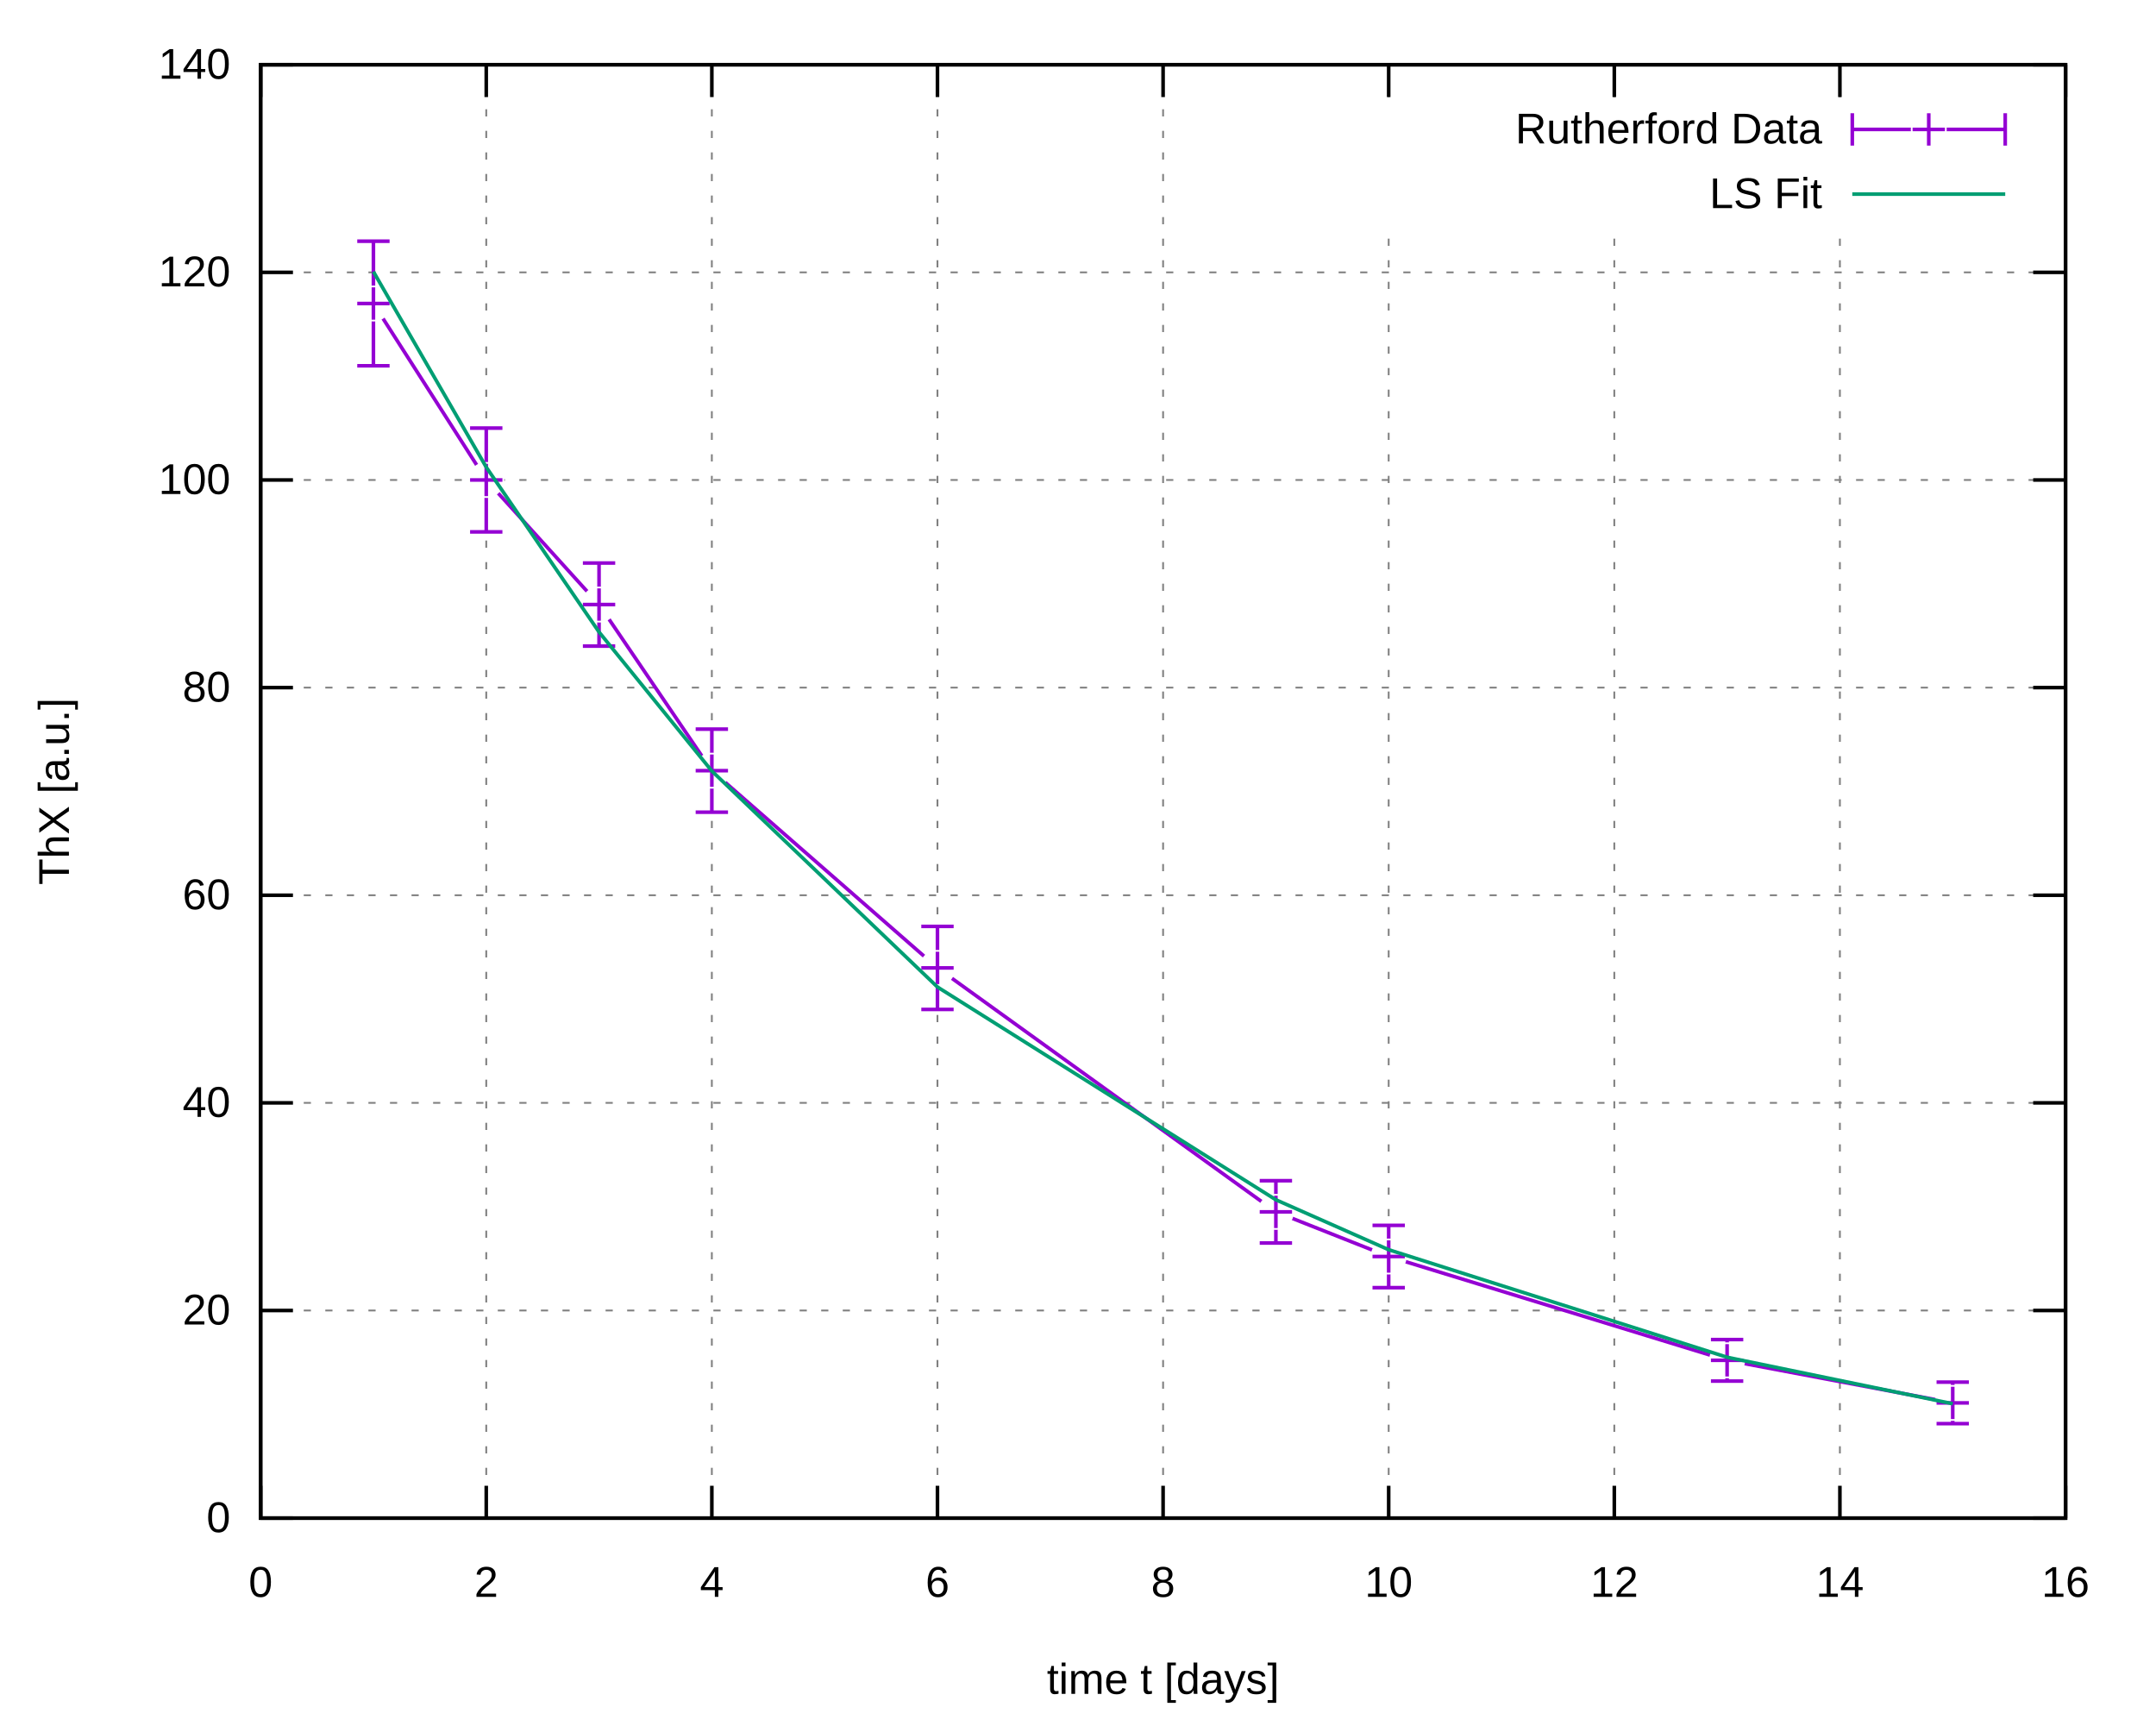
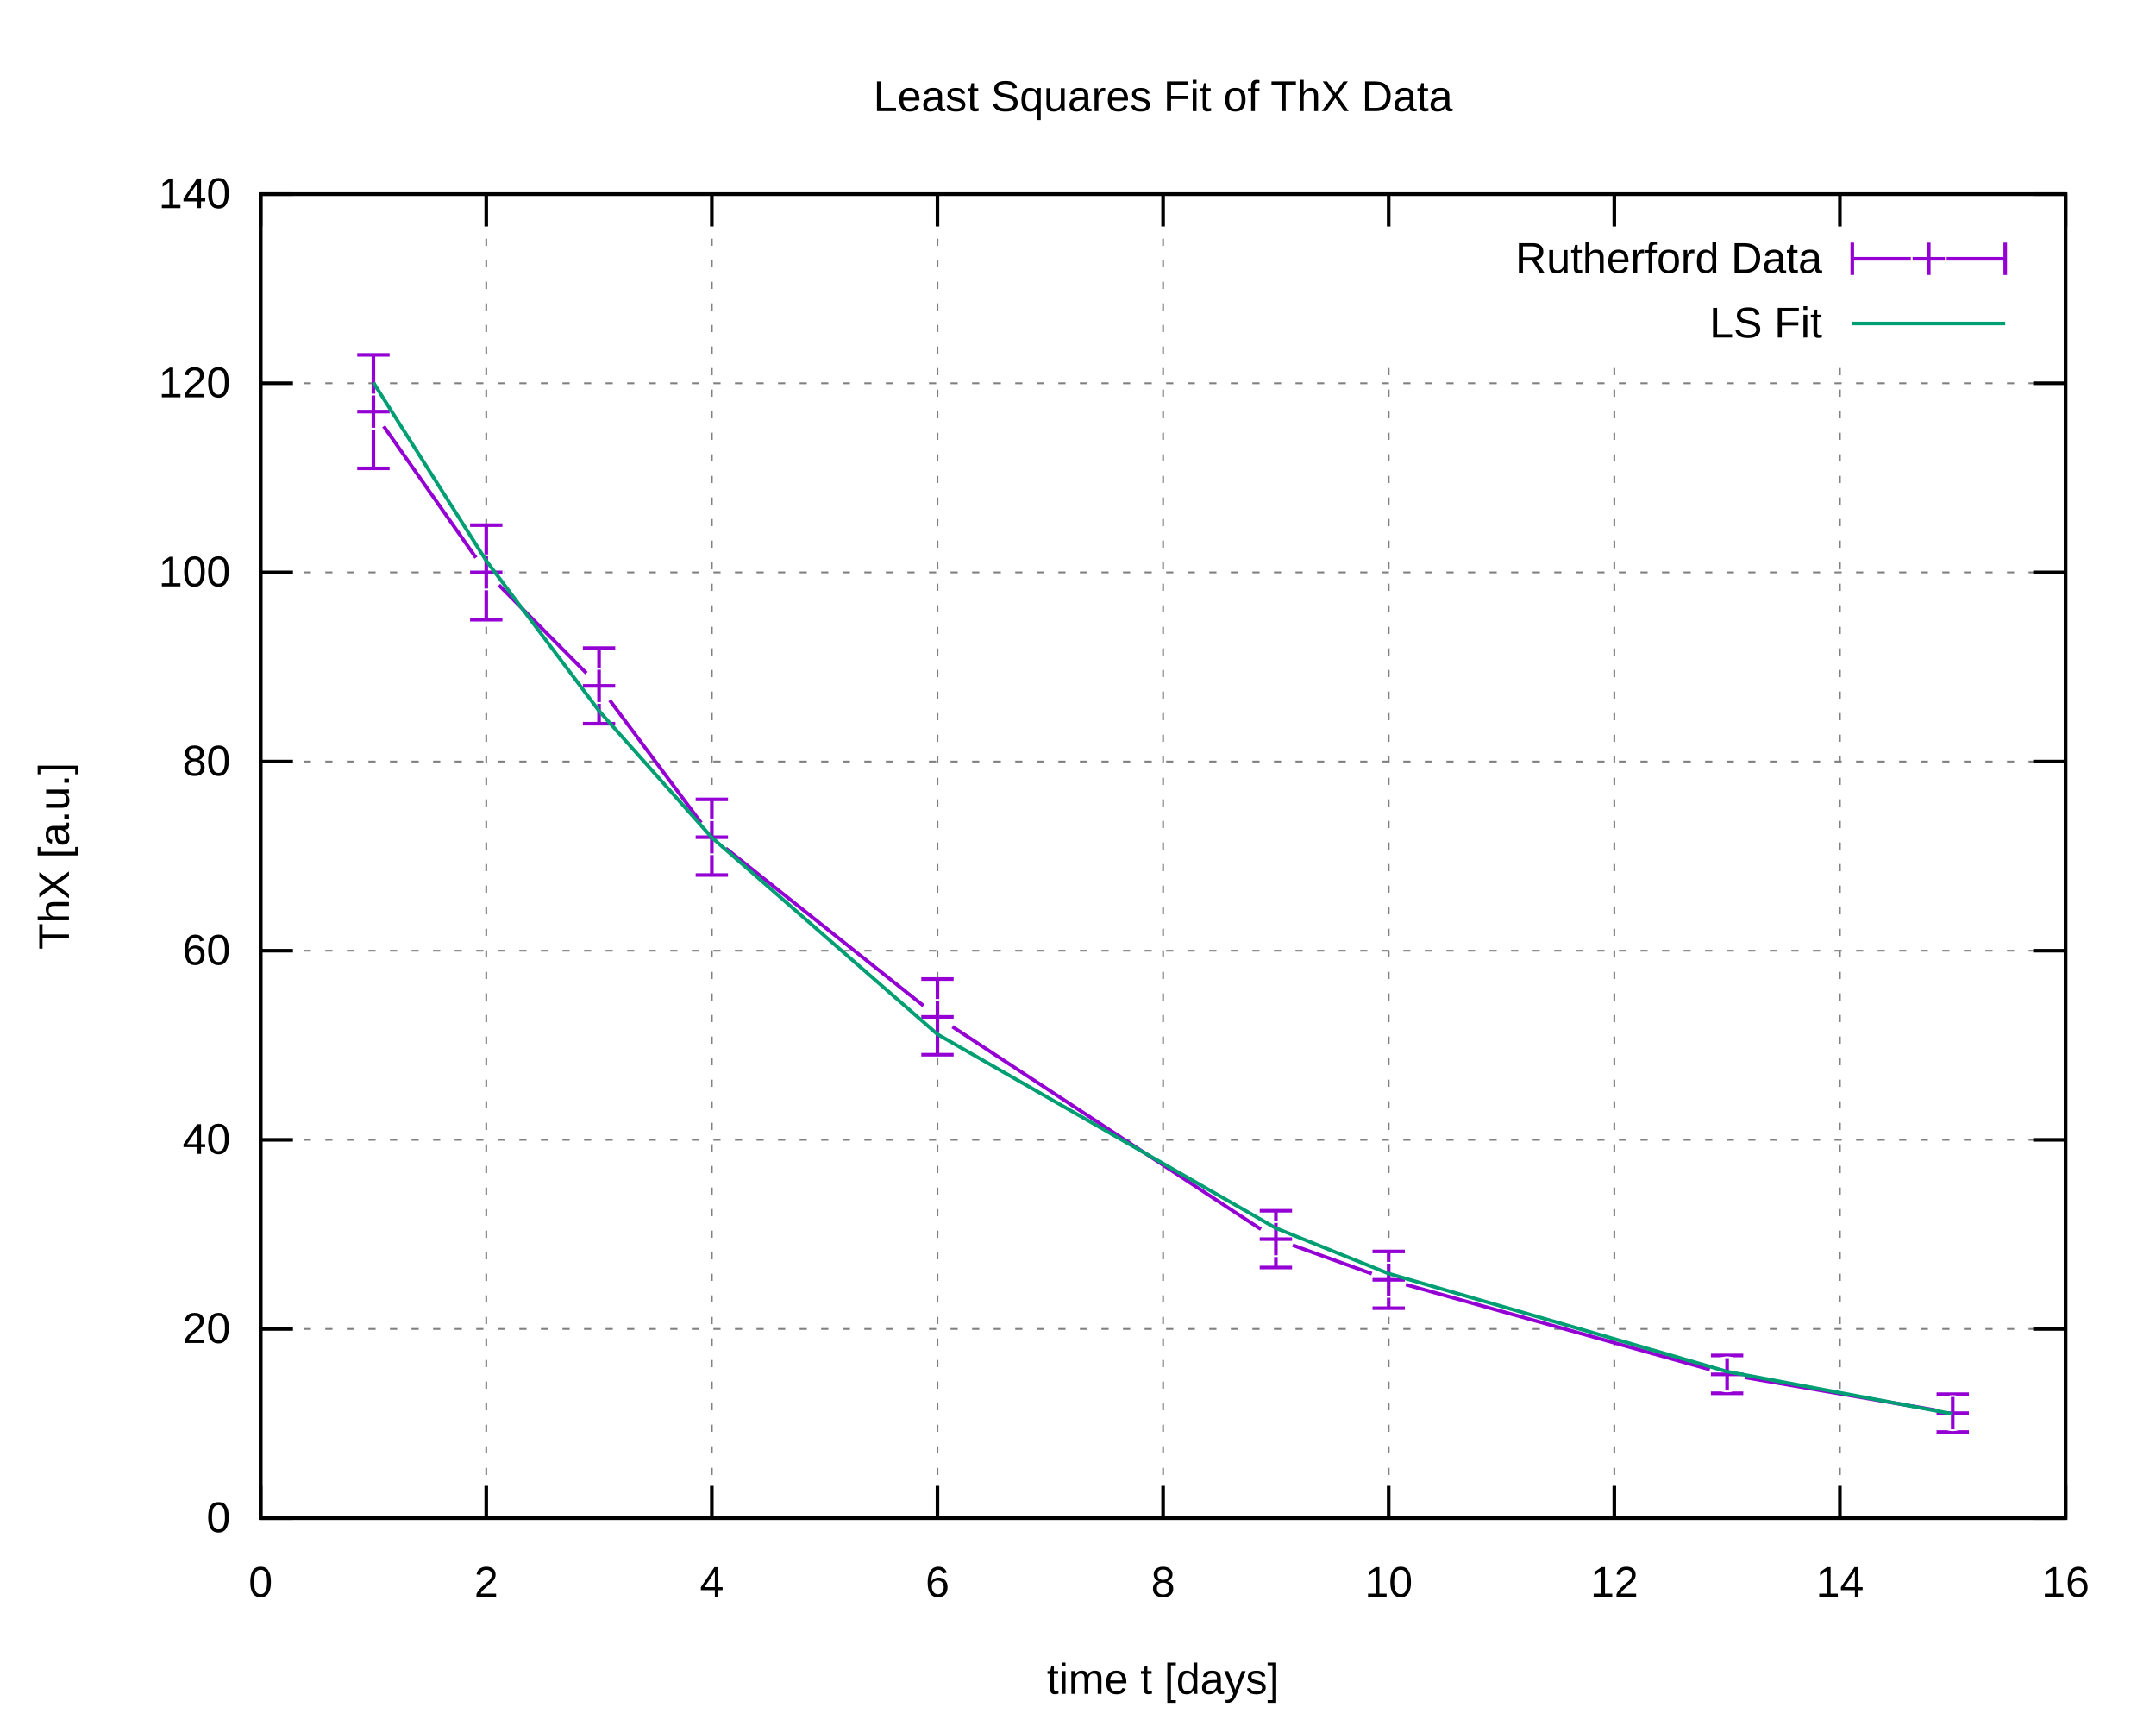
<svg xmlns="http://www.w3.org/2000/svg" xmlns:xlink="http://www.w3.org/1999/xlink" width="600" height="480" viewBox="0 0 600 480">
  <g id="gnuplot_canvas">
    <rect x="0" y="0" width="600" height="480" fill="none" />
    <defs>
      <circle id="gpDot" r="0.5" stroke-width="0.5" stroke="currentColor" />
      <path id="gpPt0" stroke-width="0.222" stroke="currentColor" d="M-1,0 h2 M0,-1 v2" />
      <path id="gpPt1" stroke-width="0.222" stroke="currentColor" d="M-1,-1 L1,1 M1,-1 L-1,1" />
      <path id="gpPt2" stroke-width="0.222" stroke="currentColor" d="M-1,0 L1,0 M0,-1 L0,1 M-1,-1 L1,1 M-1,1 L1,-1" />
      <rect id="gpPt3" stroke-width="0.222" stroke="currentColor" x="-1" y="-1" width="2" height="2" />
      <rect id="gpPt4" stroke-width="0.222" stroke="currentColor" fill="currentColor" x="-1" y="-1" width="2" height="2" />
      <circle id="gpPt5" stroke-width="0.222" stroke="currentColor" cx="0" cy="0" r="1" />
      <use xlink:href="#gpPt5" id="gpPt6" fill="currentColor" stroke="none" />
      <path id="gpPt7" stroke-width="0.222" stroke="currentColor" d="M0,-1.33 L-1.33,0.67 L1.33,0.67 z" />
      <use xlink:href="#gpPt7" id="gpPt8" fill="currentColor" stroke="none" />
      <use xlink:href="#gpPt7" id="gpPt9" stroke="currentColor" transform="rotate(180)" />
      <use xlink:href="#gpPt9" id="gpPt10" fill="currentColor" stroke="none" />
      <use xlink:href="#gpPt3" id="gpPt11" stroke="currentColor" transform="rotate(45)" />
      <use xlink:href="#gpPt11" id="gpPt12" fill="currentColor" stroke="none" />
      <path id="gpPt13" stroke-width="0.222" stroke="currentColor" d="M0,1.330 L1.265,0.411 L0.782,-1.067 L-0.782,-1.076 L-1.265,0.411 z" />
      <use xlink:href="#gpPt13" id="gpPt14" fill="currentColor" stroke="none" />
      <filter id="textbox" filterUnits="objectBoundingBox" x="0" y="0" height="1" width="1">
        <feFlood flood-color="white" flood-opacity="1" result="bgnd" />
        <feComposite in="SourceGraphic" in2="bgnd" operator="atop" />
      </filter>
      <filter id="greybox" filterUnits="objectBoundingBox" x="0" y="0" height="1" width="1">
        <feFlood flood-color="lightgrey" flood-opacity="1" result="grey" />
        <feComposite in="SourceGraphic" in2="grey" operator="atop" />
      </filter>
    </defs>
    <g fill="none" color="white" stroke="currentColor" stroke-width="1.00" stroke-linecap="butt" stroke-linejoin="miter">
</g>
    <g fill="none" color="black" stroke="currentColor" stroke-width="1.00" stroke-linecap="butt" stroke-linejoin="miter">
</g>
    <g fill="none" color="black" stroke="black" stroke-width="0.50" stroke-linecap="butt" stroke-linejoin="miter">
</g>
    <g fill="none" color="gray" stroke="currentColor" stroke-width="0.50" stroke-linecap="butt" stroke-linejoin="miter">
      <path stroke="gray" stroke-dasharray="2,4" class="gridline" d="M72.53,422.40 L574.82,422.40  " />
    </g>
    <g fill="none" color="gray" stroke="gray" stroke-width="1.00" stroke-linecap="butt" stroke-linejoin="miter">
</g>
    <g fill="none" color="black" stroke="currentColor" stroke-width="1.00" stroke-linecap="butt" stroke-linejoin="miter">
      <path stroke="black" d="M72.53,422.40 L81.53,422.40 M574.82,422.40 L565.82,422.40  " />
      <g transform="translate(64.14,426.30)" stroke="none" fill="black" font-family="Arial" font-size="12.00" text-anchor="end">
        <text>
          <tspan font-family="Arial"> 0</tspan>
        </text>
      </g>
    </g>
    <g fill="none" color="black" stroke="currentColor" stroke-width="1.00" stroke-linecap="butt" stroke-linejoin="miter">
</g>
    <g fill="none" color="black" stroke="black" stroke-width="0.50" stroke-linecap="butt" stroke-linejoin="miter">
</g>
    <g fill="none" color="gray" stroke="currentColor" stroke-width="0.50" stroke-linecap="butt" stroke-linejoin="miter">
-       <path stroke="gray" stroke-dasharray="2,4" class="gridline" d="M72.53,364.63 L574.82,364.63  " />
-     </g>
-     <g fill="none" color="gray" stroke="gray" stroke-width="1.00" stroke-linecap="butt" stroke-linejoin="miter">
- </g>
-     <g fill="none" color="black" stroke="currentColor" stroke-width="1.00" stroke-linecap="butt" stroke-linejoin="miter">
-       <path stroke="black" d="M72.53,364.63 L81.53,364.63 M574.82,364.63 L565.82,364.63  " />
-       <g transform="translate(64.14,368.53)" stroke="none" fill="black" font-family="Arial" font-size="12.00" text-anchor="end">
+       <path stroke="gray" stroke-dasharray="2,4" class="gridline" d="M72.53,369.77 L574.82,369.77  " />
+     </g>
+     <g fill="none" color="gray" stroke="gray" stroke-width="1.00" stroke-linecap="butt" stroke-linejoin="miter">
+ </g>
+     <g fill="none" color="black" stroke="currentColor" stroke-width="1.00" stroke-linecap="butt" stroke-linejoin="miter">
+       <path stroke="black" d="M72.53,369.77 L81.53,369.77 M574.82,369.77 L565.82,369.77  " />
+       <g transform="translate(64.14,373.67)" stroke="none" fill="black" font-family="Arial" font-size="12.00" text-anchor="end">
        <text>
          <tspan font-family="Arial"> 20</tspan>
        </text>
      </g>
    </g>
    <g fill="none" color="black" stroke="currentColor" stroke-width="1.00" stroke-linecap="butt" stroke-linejoin="miter">
</g>
    <g fill="none" color="black" stroke="black" stroke-width="0.50" stroke-linecap="butt" stroke-linejoin="miter">
</g>
    <g fill="none" color="gray" stroke="currentColor" stroke-width="0.50" stroke-linecap="butt" stroke-linejoin="miter">
-       <path stroke="gray" stroke-dasharray="2,4" class="gridline" d="M72.53,306.86 L574.82,306.86  " />
-     </g>
-     <g fill="none" color="gray" stroke="gray" stroke-width="1.00" stroke-linecap="butt" stroke-linejoin="miter">
- </g>
-     <g fill="none" color="black" stroke="currentColor" stroke-width="1.00" stroke-linecap="butt" stroke-linejoin="miter">
-       <path stroke="black" d="M72.53,306.86 L81.53,306.86 M574.82,306.86 L565.82,306.86  " />
-       <g transform="translate(64.14,310.76)" stroke="none" fill="black" font-family="Arial" font-size="12.00" text-anchor="end">
+       <path stroke="gray" stroke-dasharray="2,4" class="gridline" d="M72.53,317.15 L574.82,317.15  " />
+     </g>
+     <g fill="none" color="gray" stroke="gray" stroke-width="1.00" stroke-linecap="butt" stroke-linejoin="miter">
+ </g>
+     <g fill="none" color="black" stroke="currentColor" stroke-width="1.00" stroke-linecap="butt" stroke-linejoin="miter">
+       <path stroke="black" d="M72.53,317.15 L81.53,317.15 M574.82,317.15 L565.82,317.15  " />
+       <g transform="translate(64.14,321.05)" stroke="none" fill="black" font-family="Arial" font-size="12.00" text-anchor="end">
        <text>
          <tspan font-family="Arial"> 40</tspan>
        </text>
      </g>
    </g>
    <g fill="none" color="black" stroke="currentColor" stroke-width="1.00" stroke-linecap="butt" stroke-linejoin="miter">
</g>
    <g fill="none" color="black" stroke="black" stroke-width="0.50" stroke-linecap="butt" stroke-linejoin="miter">
</g>
    <g fill="none" color="gray" stroke="currentColor" stroke-width="0.50" stroke-linecap="butt" stroke-linejoin="miter">
-       <path stroke="gray" stroke-dasharray="2,4" class="gridline" d="M72.53,249.09 L574.82,249.09  " />
-     </g>
-     <g fill="none" color="gray" stroke="gray" stroke-width="1.00" stroke-linecap="butt" stroke-linejoin="miter">
- </g>
-     <g fill="none" color="black" stroke="currentColor" stroke-width="1.00" stroke-linecap="butt" stroke-linejoin="miter">
-       <path stroke="black" d="M72.53,249.09 L81.53,249.09 M574.82,249.09 L565.82,249.09  " />
-       <g transform="translate(64.14,252.99)" stroke="none" fill="black" font-family="Arial" font-size="12.00" text-anchor="end">
+       <path stroke="gray" stroke-dasharray="2,4" class="gridline" d="M72.53,264.52 L574.82,264.52  " />
+     </g>
+     <g fill="none" color="gray" stroke="gray" stroke-width="1.00" stroke-linecap="butt" stroke-linejoin="miter">
+ </g>
+     <g fill="none" color="black" stroke="currentColor" stroke-width="1.00" stroke-linecap="butt" stroke-linejoin="miter">
+       <path stroke="black" d="M72.53,264.52 L81.53,264.52 M574.82,264.52 L565.82,264.52  " />
+       <g transform="translate(64.14,268.42)" stroke="none" fill="black" font-family="Arial" font-size="12.00" text-anchor="end">
        <text>
          <tspan font-family="Arial"> 60</tspan>
        </text>
      </g>
    </g>
    <g fill="none" color="black" stroke="currentColor" stroke-width="1.00" stroke-linecap="butt" stroke-linejoin="miter">
</g>
    <g fill="none" color="black" stroke="black" stroke-width="0.50" stroke-linecap="butt" stroke-linejoin="miter">
</g>
    <g fill="none" color="gray" stroke="currentColor" stroke-width="0.50" stroke-linecap="butt" stroke-linejoin="miter">
-       <path stroke="gray" stroke-dasharray="2,4" class="gridline" d="M72.53,191.32 L574.82,191.32  " />
-     </g>
-     <g fill="none" color="gray" stroke="gray" stroke-width="1.00" stroke-linecap="butt" stroke-linejoin="miter">
- </g>
-     <g fill="none" color="black" stroke="currentColor" stroke-width="1.00" stroke-linecap="butt" stroke-linejoin="miter">
-       <path stroke="black" d="M72.53,191.32 L81.53,191.32 M574.82,191.32 L565.82,191.32  " />
-       <g transform="translate(64.14,195.22)" stroke="none" fill="black" font-family="Arial" font-size="12.00" text-anchor="end">
+       <path stroke="gray" stroke-dasharray="2,4" class="gridline" d="M72.53,211.89 L574.82,211.89  " />
+     </g>
+     <g fill="none" color="gray" stroke="gray" stroke-width="1.00" stroke-linecap="butt" stroke-linejoin="miter">
+ </g>
+     <g fill="none" color="black" stroke="currentColor" stroke-width="1.00" stroke-linecap="butt" stroke-linejoin="miter">
+       <path stroke="black" d="M72.53,211.89 L81.53,211.89 M574.82,211.89 L565.82,211.89  " />
+       <g transform="translate(64.14,215.79)" stroke="none" fill="black" font-family="Arial" font-size="12.00" text-anchor="end">
        <text>
          <tspan font-family="Arial"> 80</tspan>
        </text>
      </g>
    </g>
    <g fill="none" color="black" stroke="currentColor" stroke-width="1.00" stroke-linecap="butt" stroke-linejoin="miter">
</g>
    <g fill="none" color="black" stroke="black" stroke-width="0.50" stroke-linecap="butt" stroke-linejoin="miter">
</g>
    <g fill="none" color="gray" stroke="currentColor" stroke-width="0.50" stroke-linecap="butt" stroke-linejoin="miter">
-       <path stroke="gray" stroke-dasharray="2,4" class="gridline" d="M72.53,133.55 L574.82,133.55  " />
-     </g>
-     <g fill="none" color="gray" stroke="gray" stroke-width="1.00" stroke-linecap="butt" stroke-linejoin="miter">
- </g>
-     <g fill="none" color="black" stroke="currentColor" stroke-width="1.00" stroke-linecap="butt" stroke-linejoin="miter">
-       <path stroke="black" d="M72.53,133.55 L81.53,133.55 M574.82,133.55 L565.82,133.55  " />
-       <g transform="translate(64.14,137.45)" stroke="none" fill="black" font-family="Arial" font-size="12.00" text-anchor="end">
+       <path stroke="gray" stroke-dasharray="2,4" class="gridline" d="M72.53,159.26 L574.82,159.26  " />
+     </g>
+     <g fill="none" color="gray" stroke="gray" stroke-width="1.00" stroke-linecap="butt" stroke-linejoin="miter">
+ </g>
+     <g fill="none" color="black" stroke="currentColor" stroke-width="1.00" stroke-linecap="butt" stroke-linejoin="miter">
+       <path stroke="black" d="M72.53,159.26 L81.53,159.26 M574.82,159.26 L565.82,159.26  " />
+       <g transform="translate(64.14,163.16)" stroke="none" fill="black" font-family="Arial" font-size="12.00" text-anchor="end">
        <text>
          <tspan font-family="Arial"> 100</tspan>
        </text>
      </g>
    </g>
    <g fill="none" color="black" stroke="currentColor" stroke-width="1.00" stroke-linecap="butt" stroke-linejoin="miter">
</g>
    <g fill="none" color="black" stroke="black" stroke-width="0.50" stroke-linecap="butt" stroke-linejoin="miter">
</g>
    <g fill="none" color="gray" stroke="currentColor" stroke-width="0.50" stroke-linecap="butt" stroke-linejoin="miter">
-       <path stroke="gray" stroke-dasharray="2,4" class="gridline" d="M72.53,75.78 L574.82,75.78  " />
-     </g>
-     <g fill="none" color="gray" stroke="gray" stroke-width="1.00" stroke-linecap="butt" stroke-linejoin="miter">
- </g>
-     <g fill="none" color="black" stroke="currentColor" stroke-width="1.00" stroke-linecap="butt" stroke-linejoin="miter">
-       <path stroke="black" d="M72.53,75.78 L81.53,75.78 M574.82,75.78 L565.82,75.78  " />
-       <g transform="translate(64.14,79.68)" stroke="none" fill="black" font-family="Arial" font-size="12.00" text-anchor="end">
+       <path stroke="gray" stroke-dasharray="2,4" class="gridline" d="M72.53,106.64 L574.82,106.64  " />
+     </g>
+     <g fill="none" color="gray" stroke="gray" stroke-width="1.00" stroke-linecap="butt" stroke-linejoin="miter">
+ </g>
+     <g fill="none" color="black" stroke="currentColor" stroke-width="1.00" stroke-linecap="butt" stroke-linejoin="miter">
+       <path stroke="black" d="M72.53,106.64 L81.53,106.64 M574.82,106.64 L565.82,106.64  " />
+       <g transform="translate(64.14,110.54)" stroke="none" fill="black" font-family="Arial" font-size="12.00" text-anchor="end">
        <text>
          <tspan font-family="Arial"> 120</tspan>
        </text>
      </g>
    </g>
    <g fill="none" color="black" stroke="currentColor" stroke-width="1.00" stroke-linecap="butt" stroke-linejoin="miter">
</g>
    <g fill="none" color="black" stroke="black" stroke-width="0.50" stroke-linecap="butt" stroke-linejoin="miter">
</g>
    <g fill="none" color="gray" stroke="currentColor" stroke-width="0.50" stroke-linecap="butt" stroke-linejoin="miter">
-       <path stroke="gray" stroke-dasharray="2,4" class="gridline" d="M72.53,18.01 L574.82,18.01  " />
-     </g>
-     <g fill="none" color="gray" stroke="gray" stroke-width="1.00" stroke-linecap="butt" stroke-linejoin="miter">
- </g>
-     <g fill="none" color="black" stroke="currentColor" stroke-width="1.00" stroke-linecap="butt" stroke-linejoin="miter">
-       <path stroke="black" d="M72.53,18.01 L81.53,18.01 M574.82,18.01 L565.82,18.01  " />
-       <g transform="translate(64.14,21.91)" stroke="none" fill="black" font-family="Arial" font-size="12.00" text-anchor="end">
+       <path stroke="gray" stroke-dasharray="2,4" class="gridline" d="M72.53,54.01 L574.82,54.01  " />
+     </g>
+     <g fill="none" color="gray" stroke="gray" stroke-width="1.00" stroke-linecap="butt" stroke-linejoin="miter">
+ </g>
+     <g fill="none" color="black" stroke="currentColor" stroke-width="1.00" stroke-linecap="butt" stroke-linejoin="miter">
+       <path stroke="black" d="M72.53,54.01 L81.53,54.01 M574.82,54.01 L565.82,54.01  " />
+       <g transform="translate(64.14,57.91)" stroke="none" fill="black" font-family="Arial" font-size="12.00" text-anchor="end">
        <text>
          <tspan font-family="Arial"> 140</tspan>
        </text>
      </g>
    </g>
    <g fill="none" color="black" stroke="currentColor" stroke-width="1.00" stroke-linecap="butt" stroke-linejoin="miter">
</g>
    <g fill="none" color="black" stroke="black" stroke-width="0.50" stroke-linecap="butt" stroke-linejoin="miter">
</g>
    <g fill="none" color="gray" stroke="currentColor" stroke-width="0.50" stroke-linecap="butt" stroke-linejoin="miter">
-       <path stroke="gray" stroke-dasharray="2,4" class="gridline" d="M72.53,422.40 L72.53,18.01  " />
-     </g>
-     <g fill="none" color="gray" stroke="gray" stroke-width="1.00" stroke-linecap="butt" stroke-linejoin="miter">
- </g>
-     <g fill="none" color="black" stroke="currentColor" stroke-width="1.00" stroke-linecap="butt" stroke-linejoin="miter">
-       <path stroke="black" d="M72.53,422.40 L72.53,413.40 M72.53,18.01 L72.53,27.01  " />
+       <path stroke="gray" stroke-dasharray="2,4" class="gridline" d="M72.53,422.40 L72.53,54.01  " />
+     </g>
+     <g fill="none" color="gray" stroke="gray" stroke-width="1.00" stroke-linecap="butt" stroke-linejoin="miter">
+ </g>
+     <g fill="none" color="black" stroke="currentColor" stroke-width="1.00" stroke-linecap="butt" stroke-linejoin="miter">
+       <path stroke="black" d="M72.53,422.40 L72.53,413.40 M72.53,54.01 L72.53,63.01  " />
      <g transform="translate(72.53,444.30)" stroke="none" fill="black" font-family="Arial" font-size="12.00" text-anchor="middle">
        <text>
          <tspan font-family="Arial"> 0</tspan>
        </text>
      </g>
    </g>
    <g fill="none" color="black" stroke="currentColor" stroke-width="1.00" stroke-linecap="butt" stroke-linejoin="miter">
</g>
    <g fill="none" color="black" stroke="black" stroke-width="0.50" stroke-linecap="butt" stroke-linejoin="miter">
</g>
    <g fill="none" color="gray" stroke="currentColor" stroke-width="0.50" stroke-linecap="butt" stroke-linejoin="miter">
-       <path stroke="gray" stroke-dasharray="2,4" class="gridline" d="M135.32,422.40 L135.32,18.01  " />
-     </g>
-     <g fill="none" color="gray" stroke="gray" stroke-width="1.00" stroke-linecap="butt" stroke-linejoin="miter">
- </g>
-     <g fill="none" color="black" stroke="currentColor" stroke-width="1.00" stroke-linecap="butt" stroke-linejoin="miter">
-       <path stroke="black" d="M135.32,422.40 L135.32,413.40 M135.32,18.01 L135.32,27.01  " />
+       <path stroke="gray" stroke-dasharray="2,4" class="gridline" d="M135.32,422.40 L135.32,54.01  " />
+     </g>
+     <g fill="none" color="gray" stroke="gray" stroke-width="1.00" stroke-linecap="butt" stroke-linejoin="miter">
+ </g>
+     <g fill="none" color="black" stroke="currentColor" stroke-width="1.00" stroke-linecap="butt" stroke-linejoin="miter">
+       <path stroke="black" d="M135.32,422.40 L135.32,413.40 M135.32,54.01 L135.32,63.01  " />
      <g transform="translate(135.32,444.30)" stroke="none" fill="black" font-family="Arial" font-size="12.00" text-anchor="middle">
        <text>
          <tspan font-family="Arial"> 2</tspan>
        </text>
      </g>
    </g>
    <g fill="none" color="black" stroke="currentColor" stroke-width="1.00" stroke-linecap="butt" stroke-linejoin="miter">
</g>
    <g fill="none" color="black" stroke="black" stroke-width="0.50" stroke-linecap="butt" stroke-linejoin="miter">
</g>
    <g fill="none" color="gray" stroke="currentColor" stroke-width="0.50" stroke-linecap="butt" stroke-linejoin="miter">
-       <path stroke="gray" stroke-dasharray="2,4" class="gridline" d="M198.10,422.40 L198.10,18.01  " />
-     </g>
-     <g fill="none" color="gray" stroke="gray" stroke-width="1.00" stroke-linecap="butt" stroke-linejoin="miter">
- </g>
-     <g fill="none" color="black" stroke="currentColor" stroke-width="1.00" stroke-linecap="butt" stroke-linejoin="miter">
-       <path stroke="black" d="M198.10,422.40 L198.10,413.40 M198.10,18.01 L198.10,27.01  " />
+       <path stroke="gray" stroke-dasharray="2,4" class="gridline" d="M198.10,422.40 L198.10,54.01  " />
+     </g>
+     <g fill="none" color="gray" stroke="gray" stroke-width="1.00" stroke-linecap="butt" stroke-linejoin="miter">
+ </g>
+     <g fill="none" color="black" stroke="currentColor" stroke-width="1.00" stroke-linecap="butt" stroke-linejoin="miter">
+       <path stroke="black" d="M198.10,422.40 L198.10,413.40 M198.10,54.01 L198.10,63.01  " />
      <g transform="translate(198.10,444.30)" stroke="none" fill="black" font-family="Arial" font-size="12.00" text-anchor="middle">
        <text>
          <tspan font-family="Arial"> 4</tspan>
        </text>
      </g>
    </g>
    <g fill="none" color="black" stroke="currentColor" stroke-width="1.00" stroke-linecap="butt" stroke-linejoin="miter">
</g>
    <g fill="none" color="black" stroke="black" stroke-width="0.50" stroke-linecap="butt" stroke-linejoin="miter">
</g>
    <g fill="none" color="gray" stroke="currentColor" stroke-width="0.50" stroke-linecap="butt" stroke-linejoin="miter">
-       <path stroke="gray" stroke-dasharray="2,4" class="gridline" d="M260.89,422.40 L260.89,18.01  " />
-     </g>
-     <g fill="none" color="gray" stroke="gray" stroke-width="1.00" stroke-linecap="butt" stroke-linejoin="miter">
- </g>
-     <g fill="none" color="black" stroke="currentColor" stroke-width="1.00" stroke-linecap="butt" stroke-linejoin="miter">
-       <path stroke="black" d="M260.89,422.40 L260.89,413.40 M260.89,18.01 L260.89,27.01  " />
+       <path stroke="gray" stroke-dasharray="2,4" class="gridline" d="M260.89,422.40 L260.89,54.01  " />
+     </g>
+     <g fill="none" color="gray" stroke="gray" stroke-width="1.00" stroke-linecap="butt" stroke-linejoin="miter">
+ </g>
+     <g fill="none" color="black" stroke="currentColor" stroke-width="1.00" stroke-linecap="butt" stroke-linejoin="miter">
+       <path stroke="black" d="M260.89,422.40 L260.89,413.40 M260.89,54.01 L260.89,63.01  " />
      <g transform="translate(260.89,444.30)" stroke="none" fill="black" font-family="Arial" font-size="12.00" text-anchor="middle">
        <text>
          <tspan font-family="Arial"> 6</tspan>
        </text>
      </g>
    </g>
    <g fill="none" color="black" stroke="currentColor" stroke-width="1.00" stroke-linecap="butt" stroke-linejoin="miter">
</g>
    <g fill="none" color="black" stroke="black" stroke-width="0.50" stroke-linecap="butt" stroke-linejoin="miter">
</g>
    <g fill="none" color="gray" stroke="currentColor" stroke-width="0.50" stroke-linecap="butt" stroke-linejoin="miter">
-       <path stroke="gray" stroke-dasharray="2,4" class="gridline" d="M323.68,422.40 L323.68,18.01  " />
-     </g>
-     <g fill="none" color="gray" stroke="gray" stroke-width="1.00" stroke-linecap="butt" stroke-linejoin="miter">
- </g>
-     <g fill="none" color="black" stroke="currentColor" stroke-width="1.00" stroke-linecap="butt" stroke-linejoin="miter">
-       <path stroke="black" d="M323.68,422.40 L323.68,413.40 M323.68,18.01 L323.68,27.01  " />
+       <path stroke="gray" stroke-dasharray="2,4" class="gridline" d="M323.68,422.40 L323.68,54.01  " />
+     </g>
+     <g fill="none" color="gray" stroke="gray" stroke-width="1.00" stroke-linecap="butt" stroke-linejoin="miter">
+ </g>
+     <g fill="none" color="black" stroke="currentColor" stroke-width="1.00" stroke-linecap="butt" stroke-linejoin="miter">
+       <path stroke="black" d="M323.68,422.40 L323.68,413.40 M323.68,54.01 L323.68,63.01  " />
      <g transform="translate(323.68,444.30)" stroke="none" fill="black" font-family="Arial" font-size="12.00" text-anchor="middle">
        <text>
          <tspan font-family="Arial"> 8</tspan>
        </text>
      </g>
    </g>
    <g fill="none" color="black" stroke="currentColor" stroke-width="1.00" stroke-linecap="butt" stroke-linejoin="miter">
</g>
    <g fill="none" color="black" stroke="black" stroke-width="0.50" stroke-linecap="butt" stroke-linejoin="miter">
</g>
    <g fill="none" color="gray" stroke="currentColor" stroke-width="0.50" stroke-linecap="butt" stroke-linejoin="miter">
-       <path stroke="gray" stroke-dasharray="2,4" class="gridline" d="M386.46,422.40 L386.46,63.01 M386.46,27.01 L386.46,18.01  " />
-     </g>
-     <g fill="none" color="gray" stroke="gray" stroke-width="1.00" stroke-linecap="butt" stroke-linejoin="miter">
- </g>
-     <g fill="none" color="black" stroke="currentColor" stroke-width="1.00" stroke-linecap="butt" stroke-linejoin="miter">
-       <path stroke="black" d="M386.46,422.40 L386.46,413.40 M386.46,18.01 L386.46,27.01  " />
+       <path stroke="gray" stroke-dasharray="2,4" class="gridline" d="M386.46,422.40 L386.46,99.01 M386.46,63.01 L386.46,54.01  " />
+     </g>
+     <g fill="none" color="gray" stroke="gray" stroke-width="1.00" stroke-linecap="butt" stroke-linejoin="miter">
+ </g>
+     <g fill="none" color="black" stroke="currentColor" stroke-width="1.00" stroke-linecap="butt" stroke-linejoin="miter">
+       <path stroke="black" d="M386.46,422.40 L386.46,413.40 M386.46,54.01 L386.46,63.01  " />
      <g transform="translate(386.46,444.30)" stroke="none" fill="black" font-family="Arial" font-size="12.00" text-anchor="middle">
        <text>
          <tspan font-family="Arial"> 10</tspan>
        </text>
      </g>
    </g>
    <g fill="none" color="black" stroke="currentColor" stroke-width="1.00" stroke-linecap="butt" stroke-linejoin="miter">
</g>
    <g fill="none" color="black" stroke="black" stroke-width="0.50" stroke-linecap="butt" stroke-linejoin="miter">
</g>
    <g fill="none" color="gray" stroke="currentColor" stroke-width="0.50" stroke-linecap="butt" stroke-linejoin="miter">
-       <path stroke="gray" stroke-dasharray="2,4" class="gridline" d="M449.25,422.40 L449.25,63.01 M449.25,27.01 L449.25,18.01  " />
-     </g>
-     <g fill="none" color="gray" stroke="gray" stroke-width="1.00" stroke-linecap="butt" stroke-linejoin="miter">
- </g>
-     <g fill="none" color="black" stroke="currentColor" stroke-width="1.00" stroke-linecap="butt" stroke-linejoin="miter">
-       <path stroke="black" d="M449.25,422.40 L449.25,413.40 M449.25,18.01 L449.25,27.01  " />
+       <path stroke="gray" stroke-dasharray="2,4" class="gridline" d="M449.25,422.40 L449.25,99.01 M449.25,63.01 L449.25,54.01  " />
+     </g>
+     <g fill="none" color="gray" stroke="gray" stroke-width="1.00" stroke-linecap="butt" stroke-linejoin="miter">
+ </g>
+     <g fill="none" color="black" stroke="currentColor" stroke-width="1.00" stroke-linecap="butt" stroke-linejoin="miter">
+       <path stroke="black" d="M449.25,422.40 L449.25,413.40 M449.25,54.01 L449.25,63.01  " />
      <g transform="translate(449.25,444.30)" stroke="none" fill="black" font-family="Arial" font-size="12.00" text-anchor="middle">
        <text>
          <tspan font-family="Arial"> 12</tspan>
        </text>
      </g>
    </g>
    <g fill="none" color="black" stroke="currentColor" stroke-width="1.00" stroke-linecap="butt" stroke-linejoin="miter">
</g>
    <g fill="none" color="black" stroke="black" stroke-width="0.50" stroke-linecap="butt" stroke-linejoin="miter">
</g>
    <g fill="none" color="gray" stroke="currentColor" stroke-width="0.50" stroke-linecap="butt" stroke-linejoin="miter">
-       <path stroke="gray" stroke-dasharray="2,4" class="gridline" d="M512.03,422.40 L512.03,63.01 M512.03,27.01 L512.03,18.01  " />
-     </g>
-     <g fill="none" color="gray" stroke="gray" stroke-width="1.00" stroke-linecap="butt" stroke-linejoin="miter">
- </g>
-     <g fill="none" color="black" stroke="currentColor" stroke-width="1.00" stroke-linecap="butt" stroke-linejoin="miter">
-       <path stroke="black" d="M512.03,422.40 L512.03,413.40 M512.03,18.01 L512.03,27.01  " />
+       <path stroke="gray" stroke-dasharray="2,4" class="gridline" d="M512.03,422.40 L512.03,99.01 M512.03,63.01 L512.03,54.01  " />
+     </g>
+     <g fill="none" color="gray" stroke="gray" stroke-width="1.00" stroke-linecap="butt" stroke-linejoin="miter">
+ </g>
+     <g fill="none" color="black" stroke="currentColor" stroke-width="1.00" stroke-linecap="butt" stroke-linejoin="miter">
+       <path stroke="black" d="M512.03,422.40 L512.03,413.40 M512.03,54.01 L512.03,63.01  " />
      <g transform="translate(512.03,444.30)" stroke="none" fill="black" font-family="Arial" font-size="12.00" text-anchor="middle">
        <text>
          <tspan font-family="Arial"> 14</tspan>
        </text>
      </g>
    </g>
    <g fill="none" color="black" stroke="currentColor" stroke-width="1.00" stroke-linecap="butt" stroke-linejoin="miter">
</g>
    <g fill="none" color="black" stroke="black" stroke-width="0.50" stroke-linecap="butt" stroke-linejoin="miter">
</g>
    <g fill="none" color="gray" stroke="currentColor" stroke-width="0.50" stroke-linecap="butt" stroke-linejoin="miter">
-       <path stroke="gray" stroke-dasharray="2,4" class="gridline" d="M574.82,422.40 L574.82,18.01  " />
-     </g>
-     <g fill="none" color="gray" stroke="gray" stroke-width="1.00" stroke-linecap="butt" stroke-linejoin="miter">
- </g>
-     <g fill="none" color="black" stroke="currentColor" stroke-width="1.00" stroke-linecap="butt" stroke-linejoin="miter">
-       <path stroke="black" d="M574.82,422.40 L574.82,413.40 M574.82,18.01 L574.82,27.01  " />
+       <path stroke="gray" stroke-dasharray="2,4" class="gridline" d="M574.82,422.40 L574.82,54.01  " />
+     </g>
+     <g fill="none" color="gray" stroke="gray" stroke-width="1.00" stroke-linecap="butt" stroke-linejoin="miter">
+ </g>
+     <g fill="none" color="black" stroke="currentColor" stroke-width="1.00" stroke-linecap="butt" stroke-linejoin="miter">
+       <path stroke="black" d="M574.82,422.40 L574.82,413.40 M574.82,54.01 L574.82,63.01  " />
      <g transform="translate(574.82,444.30)" stroke="none" fill="black" font-family="Arial" font-size="12.00" text-anchor="middle">
        <text>
          <tspan font-family="Arial"> 16</tspan>
        </text>
      </g>
    </g>
    <g fill="none" color="black" stroke="currentColor" stroke-width="1.00" stroke-linecap="butt" stroke-linejoin="miter">
</g>
    <g fill="none" color="black" stroke="currentColor" stroke-width="1.00" stroke-linecap="butt" stroke-linejoin="miter">
-       <path stroke="black" d="M72.53,18.01 L72.53,422.40 L574.82,422.40 L574.82,18.01 L72.53,18.01 Z  " />
+       <path stroke="black" d="M72.53,54.01 L72.53,422.40 L574.82,422.40 L574.82,54.01 L72.53,54.01 Z  " />
    </g>
    <g fill="none" color="black" stroke="currentColor" stroke-width="1.00" stroke-linecap="butt" stroke-linejoin="miter">
</g>
    <g id="gnuplot_plot_1">
      <g fill="none" color="black" stroke="currentColor" stroke-width="1.00" stroke-linecap="butt" stroke-linejoin="miter">
-         <g transform="translate(507.09,39.91)" stroke="none" fill="black" font-family="Arial" font-size="12.00" text-anchor="end">
+         <g transform="translate(507.09,75.91)" stroke="none" fill="black" font-family="Arial" font-size="12.00" text-anchor="end">
          <text>
            <tspan font-family="Arial">Rutherford Data</tspan>
          </text>
        </g>
      </g>
      <g fill="none" color="black" stroke="currentColor" stroke-width="1.00" stroke-linecap="butt" stroke-linejoin="miter">
-         <path stroke="rgb(148,   0, 211)" d="M515.48,36.01 L558.04,36.01 M515.48,31.51 L515.48,40.51 M558.04,31.51 L558.04,40.51 M103.92,84.45 L135.32,133.55   L166.71,168.21 L198.10,214.43 L260.89,269.31 L355.07,337.19 L386.46,349.61 L480.64,378.49 L543.43,390.34 M103.92,101.78   L103.92,67.11 M99.42,101.78 L108.42,101.78 M99.42,67.11 L108.42,67.11 M135.32,147.99 L135.32,119.11 M130.82,147.99   L139.82,147.99 M130.82,119.11 L139.82,119.11 M166.71,179.77 L166.71,156.66 M162.21,179.77 L171.21,179.77 M162.21,156.66   L171.21,156.66 M198.10,225.98 L198.10,202.87 M193.60,225.98 L202.60,225.98 M193.60,202.87 L202.60,202.87 M260.89,280.86   L260.89,257.76 M256.39,280.86 L265.39,280.86 M256.39,257.76 L265.39,257.76 M355.07,345.85 L355.07,328.52 M350.57,345.85   L359.57,345.85 M350.57,328.52 L359.57,328.52 M386.46,358.28 L386.46,340.94 M381.96,358.28 L390.96,358.28 M381.96,340.94   L390.96,340.94 M480.64,384.27 L480.64,372.72 M476.14,384.27 L485.14,384.27 M476.14,372.72 L485.14,372.72 M543.43,396.11   L543.43,384.56 M538.93,396.11 L547.93,396.11 M538.93,384.56 L547.93,384.56  " />
-       </g>
-       <g fill="none" color="black" stroke="currentColor" stroke-width="1.00" stroke-linecap="butt" stroke-linejoin="miter">
-         <use xlink:href="#gpPt6" transform="translate(103.92,84.45) scale(4.50)" color="white" />
-       </g>
-       <g fill="none" color="black" stroke="currentColor" stroke-width="1.00" stroke-linecap="butt" stroke-linejoin="miter">
-         <use xlink:href="#gpPt0" transform="translate(103.92,84.45) scale(4.50)" color="rgb(148,   0, 211)" />
-         <use xlink:href="#gpPt6" transform="translate(135.32,133.55) scale(4.50)" color="white" />
-       </g>
-       <g fill="none" color="black" stroke="currentColor" stroke-width="1.00" stroke-linecap="butt" stroke-linejoin="miter">
-         <use xlink:href="#gpPt0" transform="translate(135.32,133.55) scale(4.50)" color="rgb(148,   0, 211)" />
-         <use xlink:href="#gpPt6" transform="translate(166.71,168.21) scale(4.50)" color="white" />
-       </g>
-       <g fill="none" color="black" stroke="currentColor" stroke-width="1.00" stroke-linecap="butt" stroke-linejoin="miter">
-         <use xlink:href="#gpPt0" transform="translate(166.71,168.21) scale(4.50)" color="rgb(148,   0, 211)" />
-         <use xlink:href="#gpPt6" transform="translate(198.10,214.43) scale(4.50)" color="white" />
-       </g>
-       <g fill="none" color="black" stroke="currentColor" stroke-width="1.00" stroke-linecap="butt" stroke-linejoin="miter">
-         <use xlink:href="#gpPt0" transform="translate(198.10,214.43) scale(4.50)" color="rgb(148,   0, 211)" />
-         <use xlink:href="#gpPt6" transform="translate(260.89,269.31) scale(4.50)" color="white" />
-       </g>
-       <g fill="none" color="black" stroke="currentColor" stroke-width="1.00" stroke-linecap="butt" stroke-linejoin="miter">
-         <use xlink:href="#gpPt0" transform="translate(260.89,269.31) scale(4.50)" color="rgb(148,   0, 211)" />
-         <use xlink:href="#gpPt6" transform="translate(355.07,337.19) scale(4.50)" color="white" />
-       </g>
-       <g fill="none" color="black" stroke="currentColor" stroke-width="1.00" stroke-linecap="butt" stroke-linejoin="miter">
-         <use xlink:href="#gpPt0" transform="translate(355.07,337.19) scale(4.50)" color="rgb(148,   0, 211)" />
-         <use xlink:href="#gpPt6" transform="translate(386.46,349.61) scale(4.50)" color="white" />
-       </g>
-       <g fill="none" color="black" stroke="currentColor" stroke-width="1.00" stroke-linecap="butt" stroke-linejoin="miter">
-         <use xlink:href="#gpPt0" transform="translate(386.46,349.61) scale(4.50)" color="rgb(148,   0, 211)" />
-         <use xlink:href="#gpPt6" transform="translate(480.64,378.49) scale(4.50)" color="white" />
-       </g>
-       <g fill="none" color="black" stroke="currentColor" stroke-width="1.00" stroke-linecap="butt" stroke-linejoin="miter">
-         <use xlink:href="#gpPt0" transform="translate(480.64,378.49) scale(4.50)" color="rgb(148,   0, 211)" />
-         <use xlink:href="#gpPt6" transform="translate(543.43,390.34) scale(4.50)" color="white" />
-       </g>
-       <g fill="none" color="black" stroke="currentColor" stroke-width="1.00" stroke-linecap="butt" stroke-linejoin="miter">
-         <use xlink:href="#gpPt0" transform="translate(543.43,390.34) scale(4.50)" color="rgb(148,   0, 211)" />
-         <use xlink:href="#gpPt6" transform="translate(536.76,36.01) scale(4.50)" color="white" />
-       </g>
-       <g fill="none" color="black" stroke="currentColor" stroke-width="1.00" stroke-linecap="butt" stroke-linejoin="miter">
-         <use xlink:href="#gpPt0" transform="translate(536.76,36.01) scale(4.50)" color="rgb(148,   0, 211)" />
+         <path stroke="rgb(148,   0, 211)" d="M515.48,72.01 L558.04,72.01 M515.48,67.51 L515.48,76.51 M558.04,67.51 L558.04,76.51 M103.92,114.53 L135.32,159.26   L166.71,190.84 L198.10,232.94 L260.89,282.94 L355.07,344.77 L386.46,356.09 L480.64,382.40 L543.43,393.19 M103.92,130.32   L103.92,98.74 M99.42,130.32 L108.42,130.32 M99.42,98.74 L108.42,98.74 M135.32,172.42 L135.32,146.11 M130.82,172.42   L139.82,172.42 M130.82,146.11 L139.82,146.11 M166.71,201.37 L166.71,180.32 M162.21,201.37 L171.21,201.37 M162.21,180.32   L171.21,180.32 M198.10,243.47 L198.10,222.42 M193.60,243.47 L202.60,243.47 M193.60,222.42 L202.60,222.42 M260.89,293.46   L260.89,272.41 M256.39,293.46 L265.39,293.46 M256.39,272.41 L265.39,272.41 M355.07,352.67 L355.07,336.88 M350.57,352.67   L359.57,352.67 M350.57,336.88 L359.57,336.88 M386.46,363.98 L386.46,348.20 M381.96,363.98 L390.96,363.98 M381.96,348.20   L390.96,348.20 M480.64,387.67 L480.64,377.14 M476.14,387.67 L485.14,387.67 M476.14,377.14 L485.14,377.14 M543.43,398.45   L543.43,387.93 M538.93,398.45 L547.93,398.45 M538.93,387.93 L547.93,387.93  " />
+       </g>
+       <g fill="none" color="black" stroke="currentColor" stroke-width="1.00" stroke-linecap="butt" stroke-linejoin="miter">
+         <use xlink:href="#gpPt6" transform="translate(103.92,114.53) scale(4.50)" color="white" />
+       </g>
+       <g fill="none" color="black" stroke="currentColor" stroke-width="1.00" stroke-linecap="butt" stroke-linejoin="miter">
+         <use xlink:href="#gpPt0" transform="translate(103.92,114.53) scale(4.50)" color="rgb(148,   0, 211)" />
+         <use xlink:href="#gpPt6" transform="translate(135.32,159.26) scale(4.50)" color="white" />
+       </g>
+       <g fill="none" color="black" stroke="currentColor" stroke-width="1.00" stroke-linecap="butt" stroke-linejoin="miter">
+         <use xlink:href="#gpPt0" transform="translate(135.32,159.26) scale(4.50)" color="rgb(148,   0, 211)" />
+         <use xlink:href="#gpPt6" transform="translate(166.71,190.84) scale(4.50)" color="white" />
+       </g>
+       <g fill="none" color="black" stroke="currentColor" stroke-width="1.00" stroke-linecap="butt" stroke-linejoin="miter">
+         <use xlink:href="#gpPt0" transform="translate(166.71,190.84) scale(4.50)" color="rgb(148,   0, 211)" />
+         <use xlink:href="#gpPt6" transform="translate(198.10,232.94) scale(4.50)" color="white" />
+       </g>
+       <g fill="none" color="black" stroke="currentColor" stroke-width="1.00" stroke-linecap="butt" stroke-linejoin="miter">
+         <use xlink:href="#gpPt0" transform="translate(198.10,232.94) scale(4.50)" color="rgb(148,   0, 211)" />
+         <use xlink:href="#gpPt6" transform="translate(260.89,282.94) scale(4.50)" color="white" />
+       </g>
+       <g fill="none" color="black" stroke="currentColor" stroke-width="1.00" stroke-linecap="butt" stroke-linejoin="miter">
+         <use xlink:href="#gpPt0" transform="translate(260.89,282.94) scale(4.50)" color="rgb(148,   0, 211)" />
+         <use xlink:href="#gpPt6" transform="translate(355.07,344.77) scale(4.50)" color="white" />
+       </g>
+       <g fill="none" color="black" stroke="currentColor" stroke-width="1.00" stroke-linecap="butt" stroke-linejoin="miter">
+         <use xlink:href="#gpPt0" transform="translate(355.07,344.77) scale(4.50)" color="rgb(148,   0, 211)" />
+         <use xlink:href="#gpPt6" transform="translate(386.46,356.09) scale(4.50)" color="white" />
+       </g>
+       <g fill="none" color="black" stroke="currentColor" stroke-width="1.00" stroke-linecap="butt" stroke-linejoin="miter">
+         <use xlink:href="#gpPt0" transform="translate(386.46,356.09) scale(4.50)" color="rgb(148,   0, 211)" />
+         <use xlink:href="#gpPt6" transform="translate(480.64,382.40) scale(4.50)" color="white" />
+       </g>
+       <g fill="none" color="black" stroke="currentColor" stroke-width="1.00" stroke-linecap="butt" stroke-linejoin="miter">
+         <use xlink:href="#gpPt0" transform="translate(480.64,382.40) scale(4.50)" color="rgb(148,   0, 211)" />
+         <use xlink:href="#gpPt6" transform="translate(543.43,393.19) scale(4.50)" color="white" />
+       </g>
+       <g fill="none" color="black" stroke="currentColor" stroke-width="1.00" stroke-linecap="butt" stroke-linejoin="miter">
+         <use xlink:href="#gpPt0" transform="translate(543.43,393.19) scale(4.50)" color="rgb(148,   0, 211)" />
+         <use xlink:href="#gpPt6" transform="translate(536.76,72.01) scale(4.50)" color="white" />
+       </g>
+       <g fill="none" color="black" stroke="currentColor" stroke-width="1.00" stroke-linecap="butt" stroke-linejoin="miter">
+         <use xlink:href="#gpPt0" transform="translate(536.76,72.01) scale(4.50)" color="rgb(148,   0, 211)" />
      </g>
    </g>
    <g id="gnuplot_plot_2">
      <g fill="none" color="black" stroke="currentColor" stroke-width="1.00" stroke-linecap="butt" stroke-linejoin="miter">
-         <g transform="translate(507.09,57.91)" stroke="none" fill="black" font-family="Arial" font-size="12.00" text-anchor="end">
+         <g transform="translate(507.09,93.91)" stroke="none" fill="black" font-family="Arial" font-size="12.00" text-anchor="end">
          <text>
            <tspan font-family="Arial">LS Fit</tspan>
          </text>
        </g>
      </g>
      <g fill="none" color="black" stroke="currentColor" stroke-width="1.00" stroke-linecap="butt" stroke-linejoin="miter">
-         <path stroke="rgb(  0, 158, 115)" d="M515.48,54.01 L558.04,54.01 M103.92,75.59 L135.32,129.99 L166.71,175.86 L198.10,214.53 L260.89,274.63 L355.07,333.83   L386.46,347.72 L480.64,377.64 L543.43,390.58  " />
+         <path stroke="rgb(  0, 158, 115)" d="M515.48,90.01 L558.04,90.01 M103.92,106.46 L135.32,156.02 L166.71,197.81 L198.10,233.04 L260.89,287.78 L355.07,341.72   L386.46,354.37 L480.64,381.63 L543.43,393.41  " />
      </g>
    </g>
    <g fill="none" color="white" stroke="rgb(  0, 158, 115)" stroke-width="2.00" stroke-linecap="butt" stroke-linejoin="miter">
</g>
    <g fill="none" color="black" stroke="currentColor" stroke-width="2.00" stroke-linecap="butt" stroke-linejoin="miter">
</g>
    <g fill="none" color="black" stroke="black" stroke-width="1.00" stroke-linecap="butt" stroke-linejoin="miter">
</g>
    <g fill="none" color="black" stroke="currentColor" stroke-width="1.00" stroke-linecap="butt" stroke-linejoin="miter">
-       <path stroke="black" d="M72.53,18.01 L72.53,422.40 L574.82,422.40 L574.82,18.01 L72.53,18.01 Z  " />
-       <g transform="translate(19.18,220.21) rotate(270.00)" stroke="none" fill="black" font-family="Arial" font-size="12.00" text-anchor="middle">
+       <path stroke="black" d="M72.53,54.01 L72.53,422.40 L574.82,422.40 L574.82,54.01 L72.53,54.01 Z  " />
+       <g transform="translate(19.18,238.21) rotate(270.00)" stroke="none" fill="black" font-family="Arial" font-size="12.00" text-anchor="middle">
        <text>
          <tspan font-family="Arial">ThX [a.u.]</tspan>
        </text>
      </g>
    </g>
    <g fill="none" color="black" stroke="currentColor" stroke-width="1.00" stroke-linecap="butt" stroke-linejoin="miter">
      <g transform="translate(323.67,471.30)" stroke="none" fill="black" font-family="Arial" font-size="12.00" text-anchor="middle">
        <text>
          <tspan font-family="Arial">time t [days]</tspan>
        </text>
      </g>
    </g>
    <g fill="none" color="black" stroke="currentColor" stroke-width="1.00" stroke-linecap="butt" stroke-linejoin="miter">
</g>
+     <g fill="none" color="black" stroke="currentColor" stroke-width="1.00" stroke-linecap="butt" stroke-linejoin="miter">
+       <g transform="translate(323.67,30.91)" stroke="none" fill="black" font-family="Arial" font-size="12.00" text-anchor="middle">
+         <text>
+           <tspan font-family="Arial">Least Squares Fit of ThX Data</tspan>
+         </text>
+       </g>
+     </g>
    <g fill="none" color="black" stroke="currentColor" stroke-width="1.00" stroke-linecap="butt" stroke-linejoin="miter">
</g>
  </g>
</svg>
